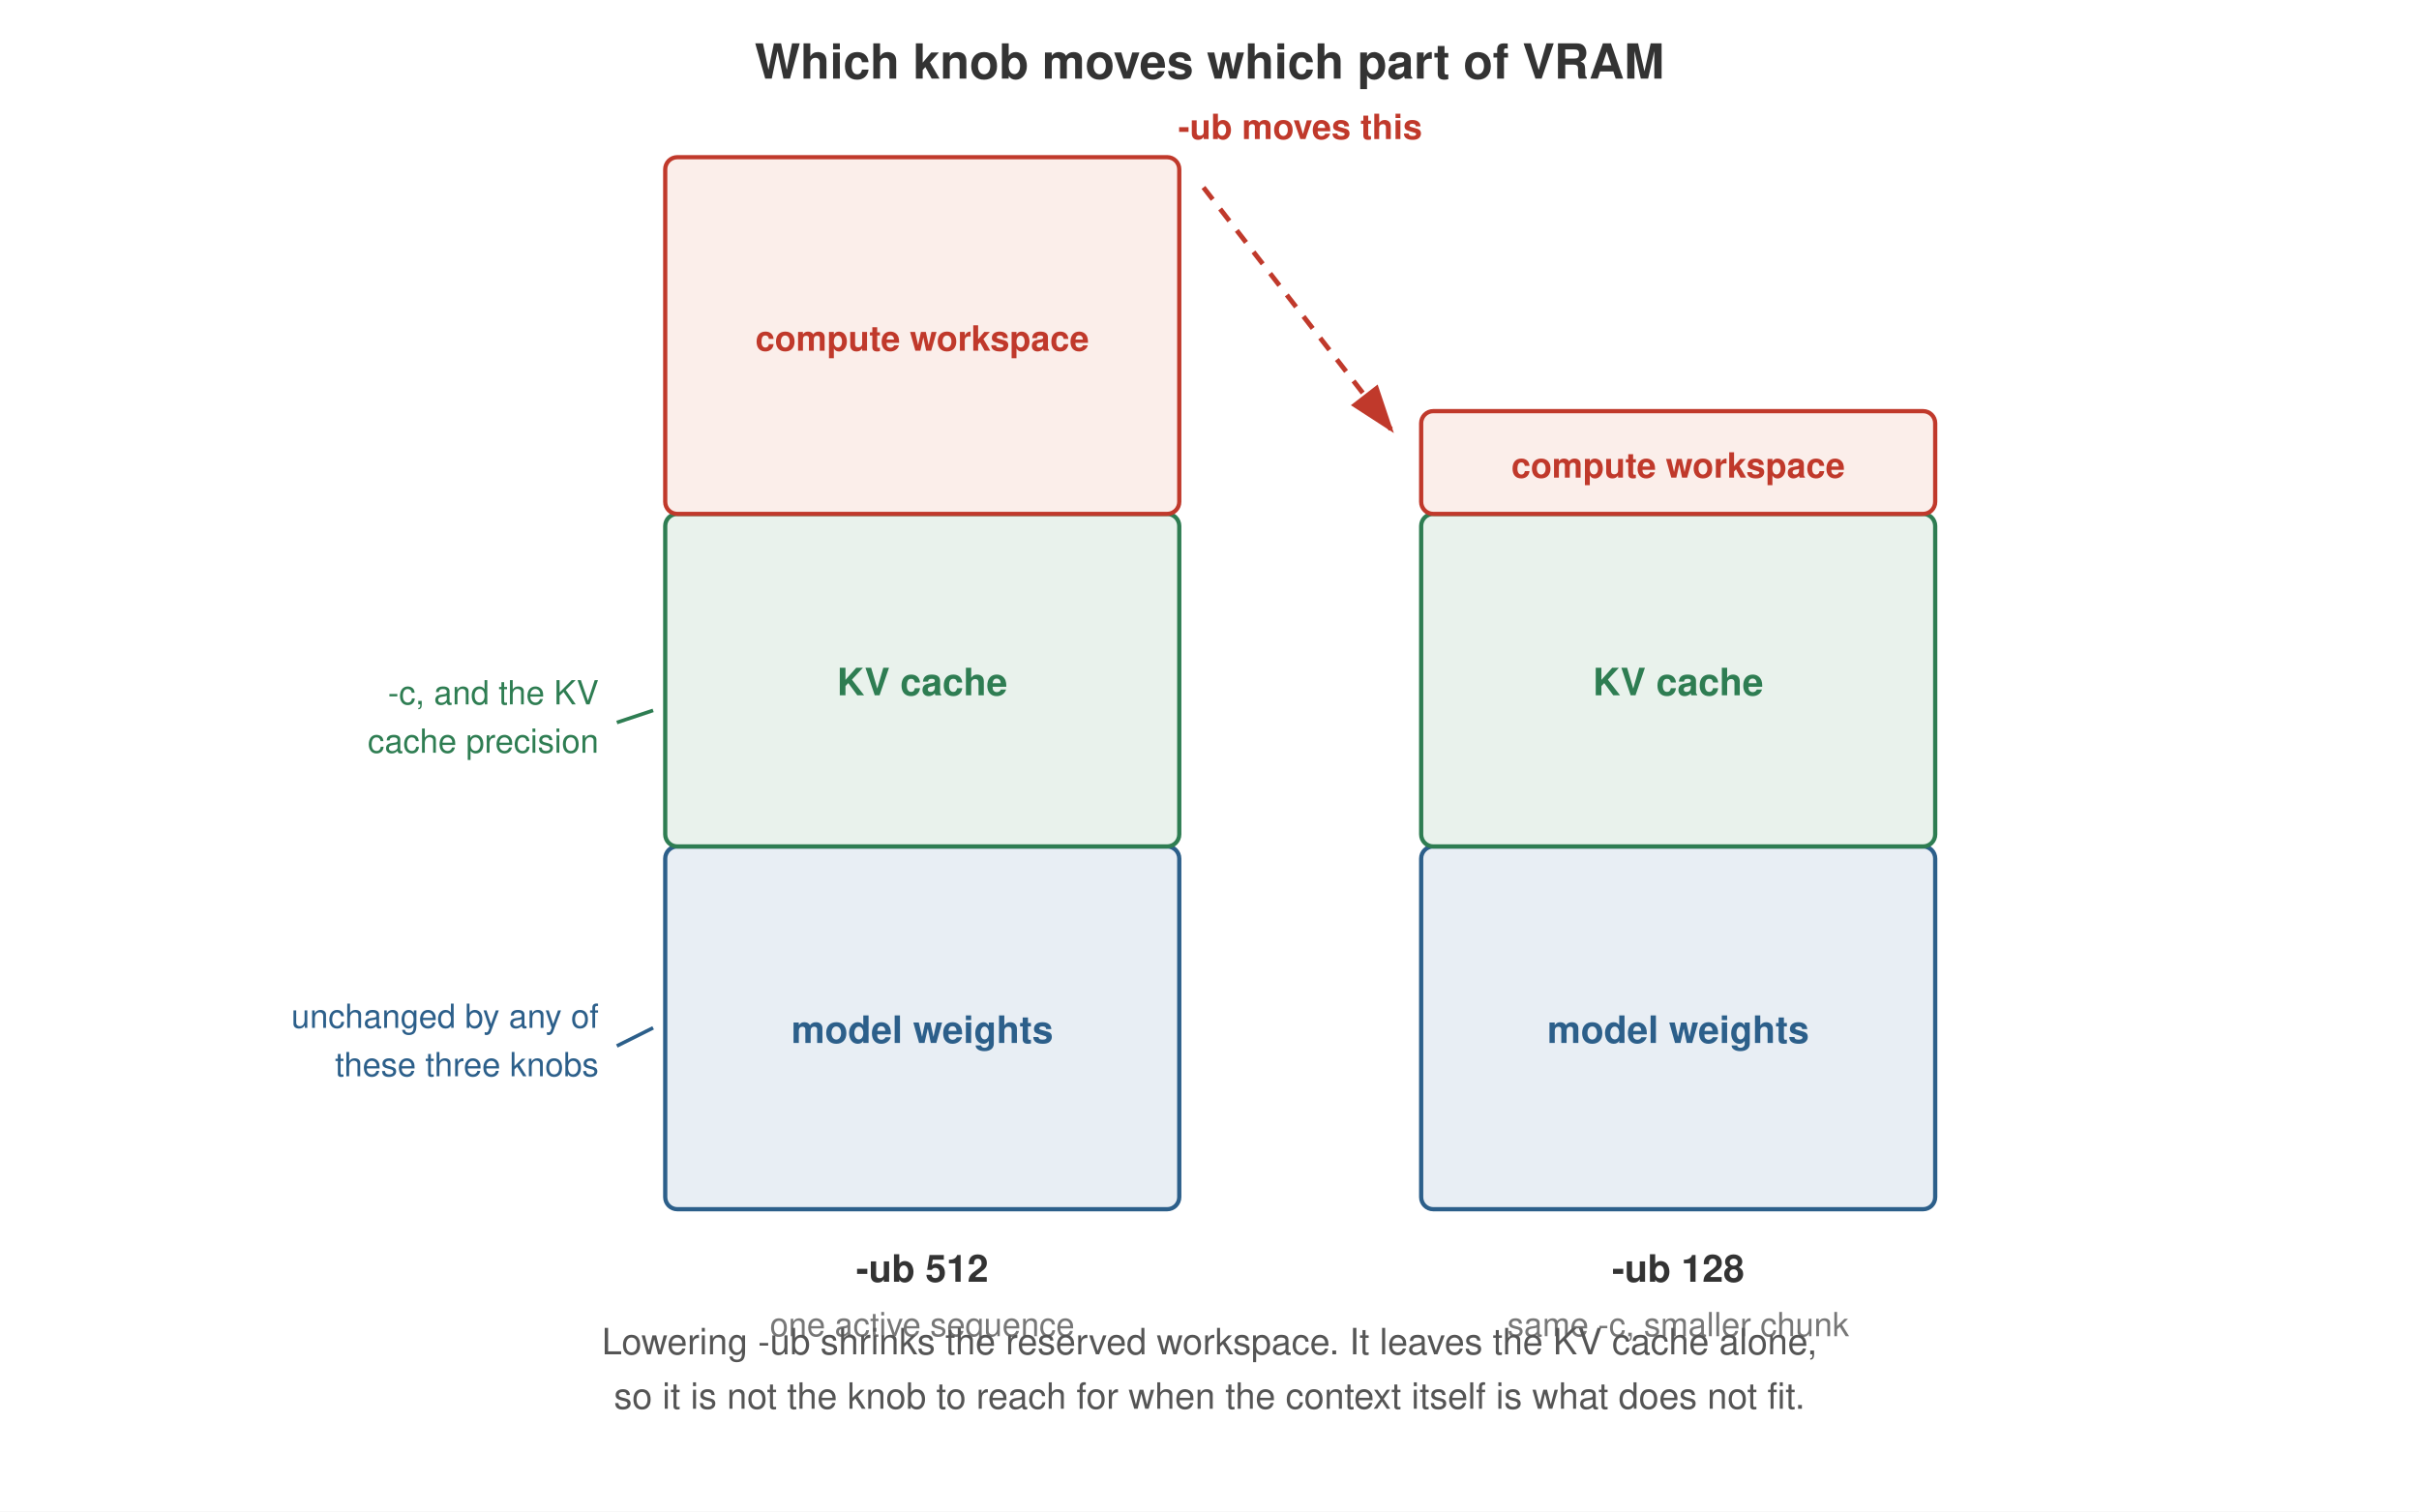
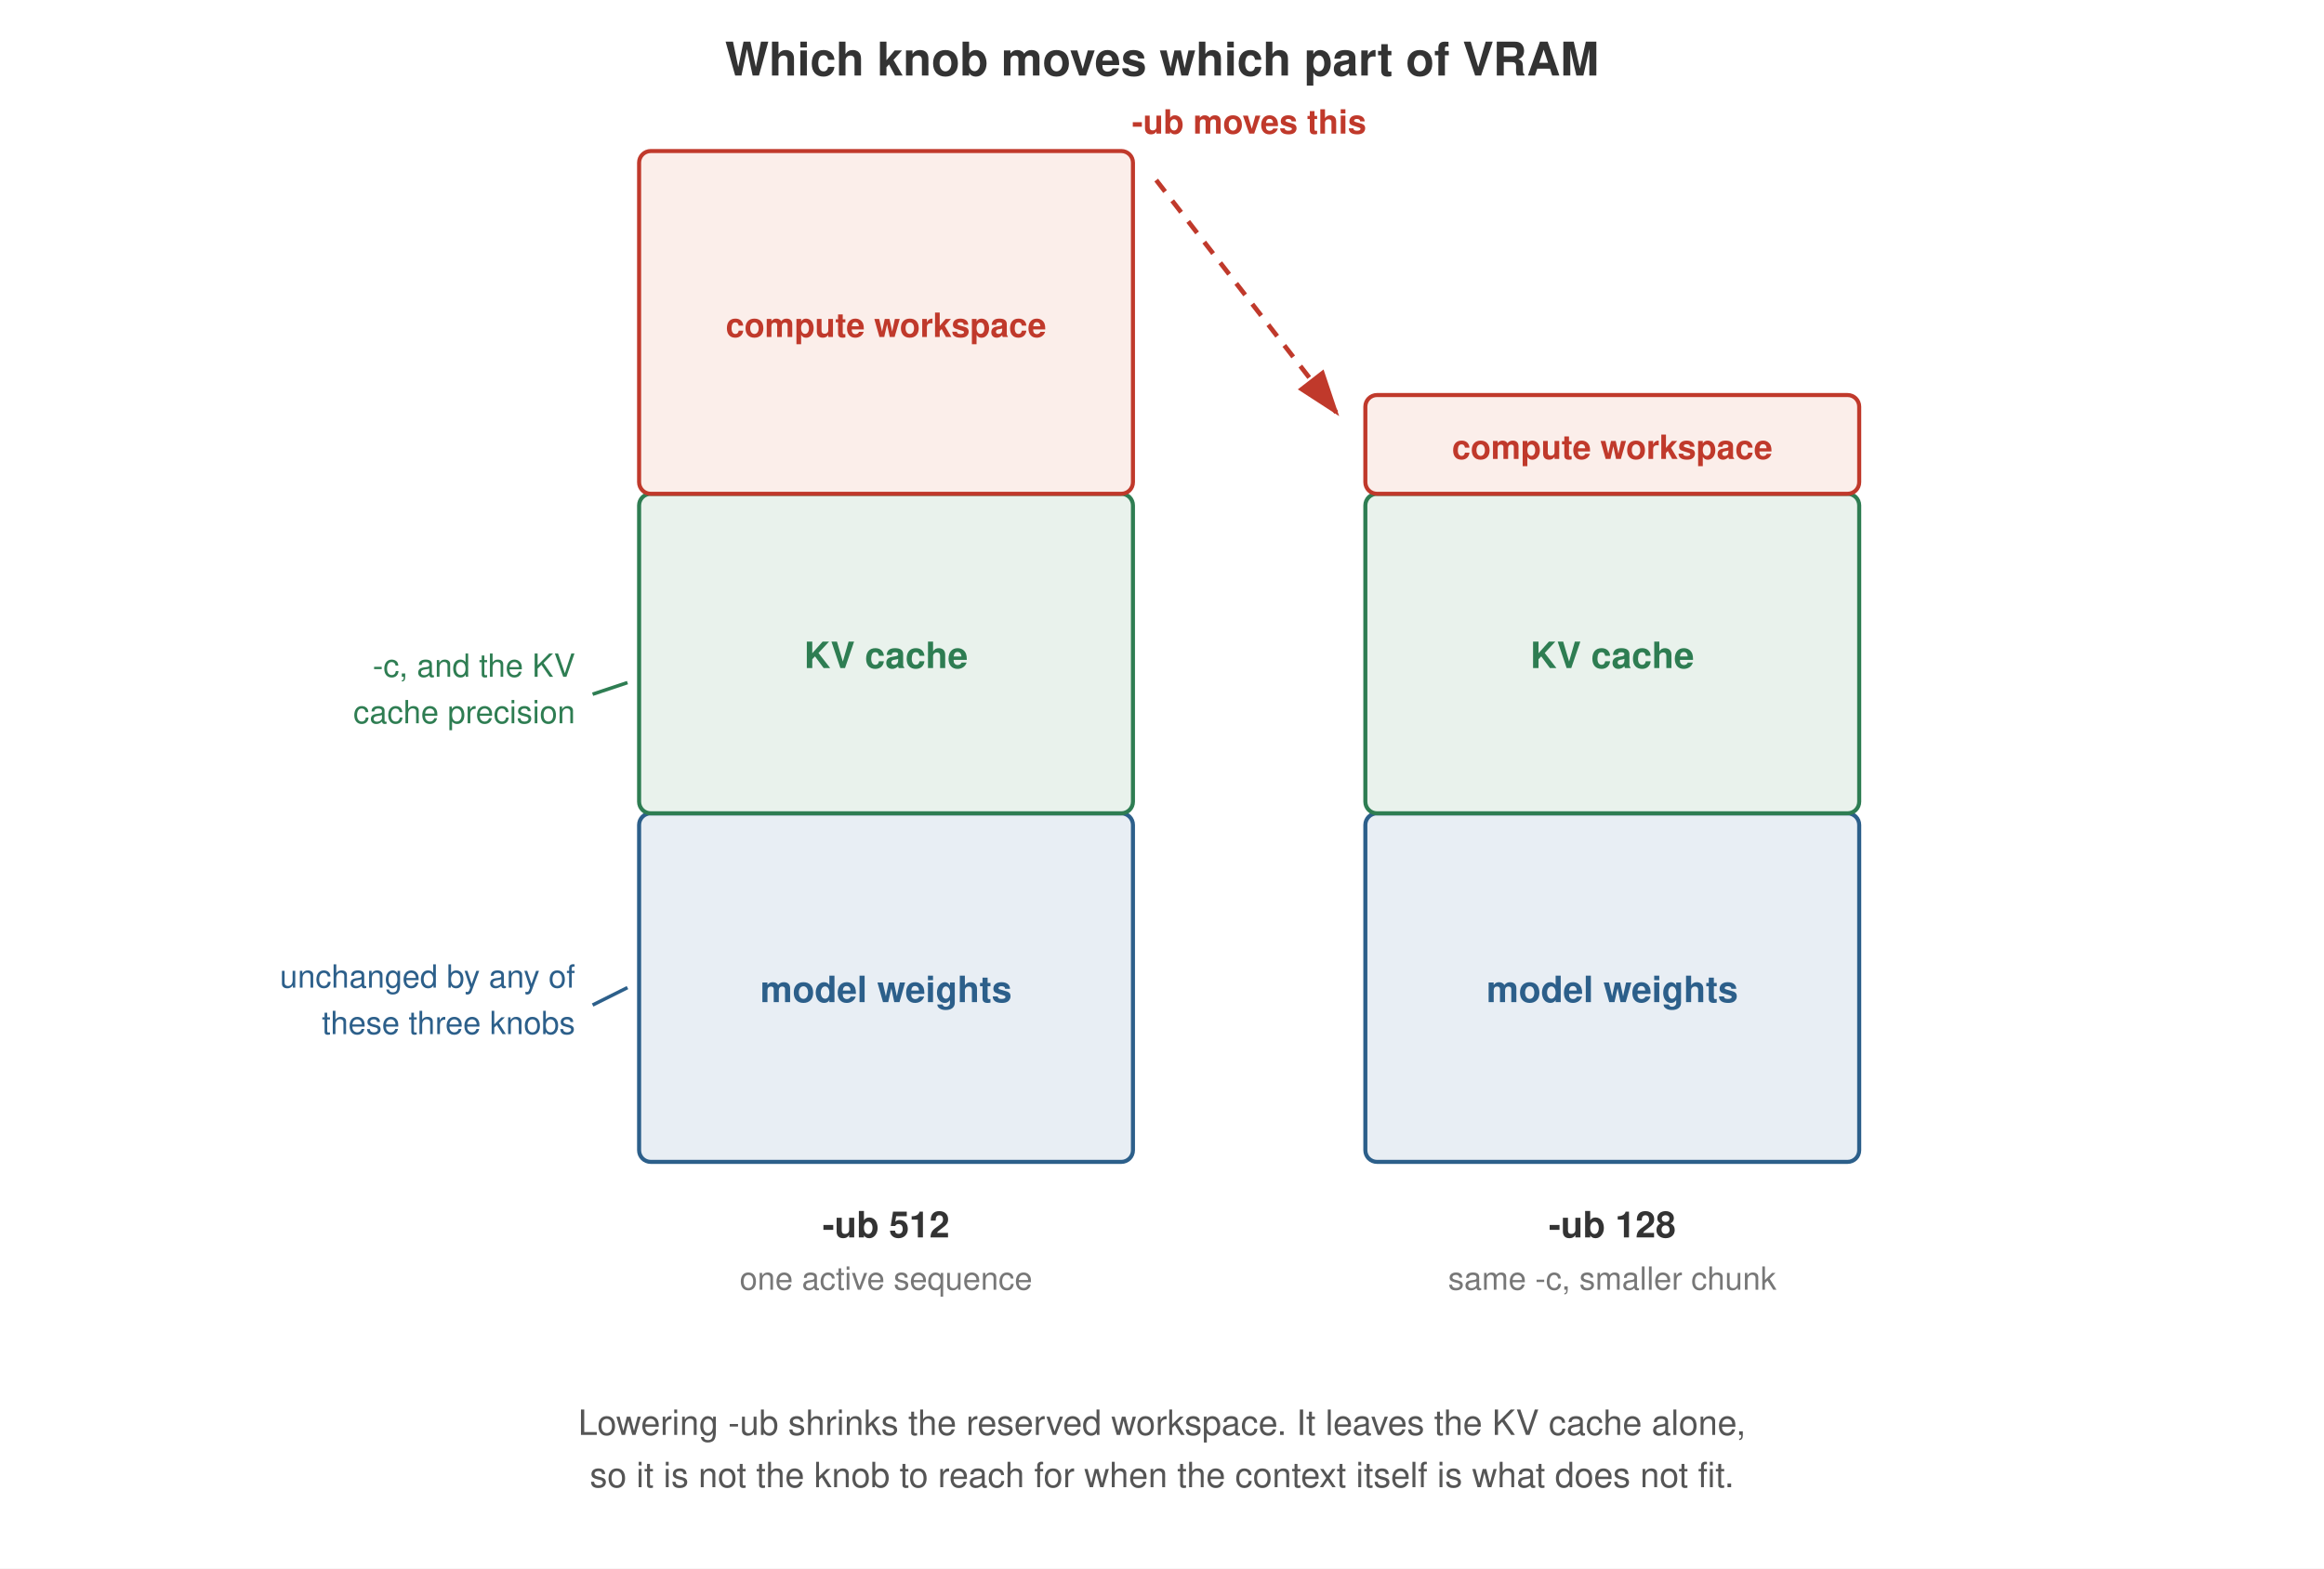
- <svg xmlns="http://www.w3.org/2000/svg" viewBox="0 0 800 500" width="800" height="500" font-family="Helvetica, Arial, sans-serif">
+ <svg xmlns="http://www.w3.org/2000/svg" viewBox="0 0 800 540" width="800" height="540" font-family="Helvetica, Arial, sans-serif">
  <defs>
    <marker id="ar" markerWidth="10" markerHeight="10" refX="9" refY="3.5" orient="auto">
      <polygon points="0 0, 10 3.5, 0 7" fill="#2c5f8a" />
    </marker>
    <marker id="arGrey" markerWidth="10" markerHeight="10" refX="9" refY="3.5" orient="auto">
      <polygon points="0 0, 10 3.5, 0 7" fill="#888" />
    </marker>
    <marker id="arRed" markerWidth="10" markerHeight="10" refX="9" refY="3.5" orient="auto">
      <polygon points="0 0, 10 3.5, 0 7" fill="#c0392b" />
    </marker>
  </defs>
-   <rect width="800" height="500" fill="#ffffff" />
+   <rect width="800" height="540" fill="#ffffff" />
  <text x="400.0" y="26" text-anchor="middle" font-size="16" font-weight="bold" fill="#333">Which knob moves which part of VRAM</text>
  <rect x="220" y="280" width="170" height="120" rx="4" fill="#e8eef4" fill-opacity="1.0" stroke="#2c5f8a" stroke-width="1.4" />
  <text x="305.0" y="345.0" text-anchor="middle" font-size="12.5" fill="#2c5f8a" font-weight="bold" font-style="normal">model weights</text>
  <rect x="220" y="170" width="170" height="110" rx="4" fill="#e9f2ec" fill-opacity="1.0" stroke="#2e7d52" stroke-width="1.4" />
  <text x="305.0" y="230.0" text-anchor="middle" font-size="12.5" fill="#2e7d52" font-weight="bold" font-style="normal">KV cache</text>
  <rect x="220" y="52" width="170" height="118" rx="4" fill="#fbeeea" fill-opacity="1.0" stroke="#c0392b" stroke-width="1.4" />
  <text x="305.0" y="116.0" text-anchor="middle" font-size="11.5" fill="#c0392b" font-weight="bold" font-style="normal">compute workspace</text>
-   <text x="305.0" y="424" text-anchor="middle" font-size="12.5" fill="#333" font-weight="bold" font-style="normal">-ub 512</text>
-   <text x="305.0" y="442" text-anchor="middle" font-size="11" fill="#777" font-weight="normal" font-style="normal">one active sequence</text>
+   <text x="305.0" y="426" text-anchor="middle" font-size="12.5" fill="#333" font-weight="bold" font-style="normal">-ub 512</text>
+   <text x="305.0" y="444" text-anchor="middle" font-size="11" fill="#777" font-weight="normal" font-style="normal">one active sequence</text>
  <rect x="470" y="280" width="170" height="120" rx="4" fill="#e8eef4" fill-opacity="1.0" stroke="#2c5f8a" stroke-width="1.4" />
  <text x="555.0" y="345.0" text-anchor="middle" font-size="12.5" fill="#2c5f8a" font-weight="bold" font-style="normal">model weights</text>
  <rect x="470" y="170" width="170" height="110" rx="4" fill="#e9f2ec" fill-opacity="1.0" stroke="#2e7d52" stroke-width="1.4" />
  <text x="555.0" y="230.0" text-anchor="middle" font-size="12.5" fill="#2e7d52" font-weight="bold" font-style="normal">KV cache</text>
  <rect x="470" y="136" width="170" height="34" rx="4" fill="#fbeeea" fill-opacity="1.0" stroke="#c0392b" stroke-width="1.4" />
  <text x="555.0" y="158.0" text-anchor="middle" font-size="11.5" fill="#c0392b" font-weight="bold" font-style="normal">compute workspace</text>
-   <text x="555.0" y="424" text-anchor="middle" font-size="12.5" fill="#333" font-weight="bold" font-style="normal">-ub 128</text>
-   <text x="555.0" y="442" text-anchor="middle" font-size="11" fill="#777" font-weight="normal" font-style="normal">same -c, smaller chunk</text>
+   <text x="555.0" y="426" text-anchor="middle" font-size="12.5" fill="#333" font-weight="bold" font-style="normal">-ub 128</text>
+   <text x="555.0" y="444" text-anchor="middle" font-size="11" fill="#777" font-weight="normal" font-style="normal">same -c, smaller chunk</text>
  <line x1="398" y1="62" x2="460" y2="142" stroke="#c0392b" stroke-width="1.6" stroke-dasharray="5 4" marker-end="url(#arRed)" />
  <text x="430.0" y="46" text-anchor="middle" font-size="11.5" fill="#c0392b" font-weight="bold" font-style="normal">-ub moves this</text>
  <text x="198" y="340" text-anchor="end" font-size="11" fill="#2c5f8a" font-weight="normal" font-style="normal">unchanged by any of</text>
  <text x="198" y="356" text-anchor="end" font-size="11" fill="#2c5f8a" font-weight="normal" font-style="normal">these three knobs</text>
  <line x1="204" y1="346" x2="216" y2="340" stroke="#2c5f8a" stroke-width="1.2" />
  <text x="198" y="233" text-anchor="end" font-size="11" fill="#2e7d52" font-weight="normal" font-style="normal">-c, and the KV</text>
  <text x="198" y="249" text-anchor="end" font-size="11" fill="#2e7d52" font-weight="normal" font-style="normal">cache precision</text>
  <line x1="204" y1="239" x2="216" y2="235" stroke="#2e7d52" stroke-width="1.2" />
-   <text x="400.0" y="448" text-anchor="middle" font-size="12" fill="#555" font-weight="normal" font-style="normal">Lowering -ub shrinks the reserved workspace. It leaves the KV cache alone,</text>
-   <text x="400.0" y="466" text-anchor="middle" font-size="12" fill="#555" font-weight="normal" font-style="normal">so it is not the knob to reach for when the context itself is what does not fit.</text>
+   <text x="400.0" y="494" text-anchor="middle" font-size="12" fill="#555" font-weight="normal" font-style="normal">Lowering -ub shrinks the reserved workspace. It leaves the KV cache alone,</text>
+   <text x="400.0" y="512" text-anchor="middle" font-size="12" fill="#555" font-weight="normal" font-style="normal">so it is not the knob to reach for when the context itself is what does not fit.</text>
</svg>
